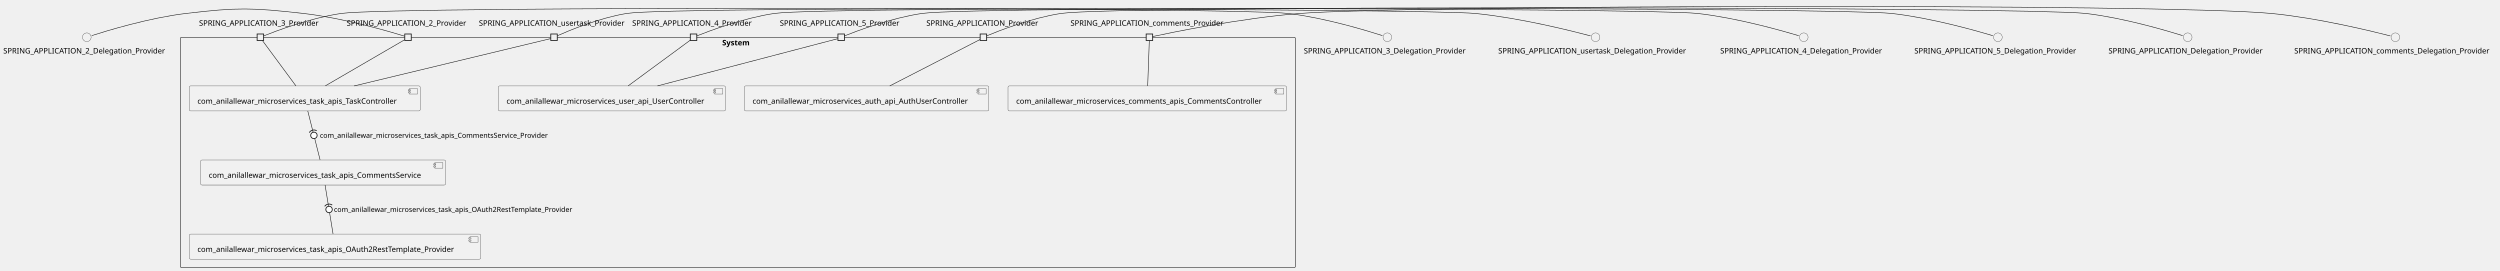
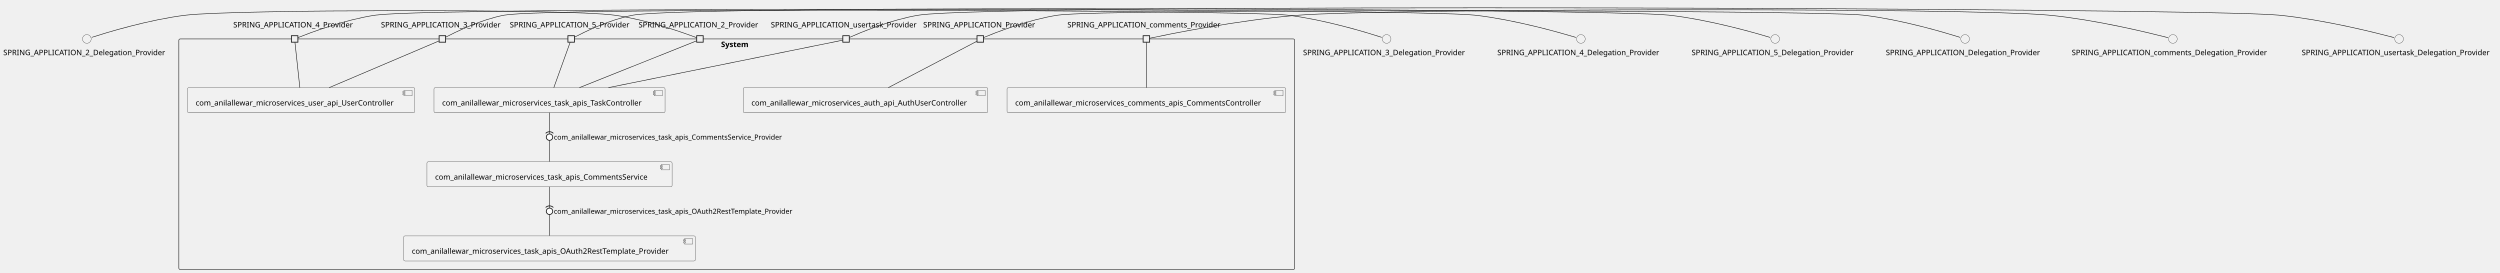
- <svg xmlns="http://www.w3.org/2000/svg" xmlns:xlink="http://www.w3.org/1999/xlink" contentStyleType="text/css" height="500px" preserveAspectRatio="none" style="width:4623px;height:500px;background:#FFFFFF;" version="1.1" viewBox="0 0 4623 500" width="4623px" zoomAndPan="magnify">
+ <svg xmlns="http://www.w3.org/2000/svg" xmlns:xlink="http://www.w3.org/1999/xlink" contentStyleType="text/css" height="503px" preserveAspectRatio="none" style="width:4620px;height:503px;background:#FFFFFF;" version="1.1" viewBox="0 0 4620 503" width="4620px" zoomAndPan="magnify">
  <defs />
  <g>
    <g id="cluster_System">
-       <rect fill="none" height="426" rx="2.5" ry="2.5" style="stroke:#181818;stroke-width:1.0;" width="2062" x="333.5" y="68.87" />
-       <text fill="#000000" font-family="sans-serif" font-size="14" font-weight="bold" lengthAdjust="spacing" textLength="58" x="1335.5" y="83.865">System</text>
+       <rect fill="none" height="426" rx="2.5" ry="2.5" style="stroke:#181818;stroke-width:1.0;" width="2062" x="330.5" y="71.98" />
+       <text fill="#000000" font-family="sans-serif" font-size="14" font-weight="bold" lengthAdjust="spacing" textLength="58" x="1332.5" y="86.975">System</text>
    </g>
    <g id="elem_com_anilallewar_microservices_auth_api_AuthUserController">
-       <a href="anilallewar-microservices-basics-spring-boot.repository#_0b7rpla-Ee-yI6Nzoy1i0Q" target="_top" title="anilallewar-microservices-basics-spring-boot.repository#_0b7rpla-Ee-yI6Nzoy1i0Q" xlink:actuate="onRequest" xlink:href="anilallewar-microservices-basics-spring-boot.repository#_0b7rpla-Ee-yI6Nzoy1i0Q" xlink:show="new" xlink:title="anilallewar-microservices-basics-spring-boot.repository#_0b7rpla-Ee-yI6Nzoy1i0Q" xlink:type="simple">
-         <rect fill="#F1F1F1" height="46.297" rx="2.5" ry="2.5" style="stroke:#181818;stroke-width:0.5;" width="452" x="1376.5" y="158.87" />
-         <rect fill="#F1F1F1" height="10" style="stroke:#181818;stroke-width:0.5;" width="15" x="1808.5" y="163.87" />
-         <rect fill="#F1F1F1" height="2" style="stroke:#181818;stroke-width:0.5;" width="4" x="1806.5" y="165.87" />
-         <rect fill="#F1F1F1" height="2" style="stroke:#181818;stroke-width:0.5;" width="4" x="1806.5" y="169.87" />
-         <text fill="#000000" font-family="sans-serif" font-size="14" lengthAdjust="spacing" textLength="412" x="1391.5" y="191.865">com_anilallewar_microservices_auth_api_AuthUserController</text>
+       <a href="anilallewar-microservices-basics-spring-boot.repository#_cuuntFeIEe-pwvmfhHxPnA" target="_top" title="anilallewar-microservices-basics-spring-boot.repository#_cuuntFeIEe-pwvmfhHxPnA" xlink:actuate="onRequest" xlink:href="anilallewar-microservices-basics-spring-boot.repository#_cuuntFeIEe-pwvmfhHxPnA" xlink:show="new" xlink:title="anilallewar-microservices-basics-spring-boot.repository#_cuuntFeIEe-pwvmfhHxPnA" xlink:type="simple">
+         <rect fill="#F1F1F1" height="46.297" rx="2.5" ry="2.5" style="stroke:#181818;stroke-width:0.5;" width="452" x="1373.5" y="161.98" />
+         <rect fill="#F1F1F1" height="10" style="stroke:#181818;stroke-width:0.5;" width="15" x="1805.5" y="166.98" />
+         <rect fill="#F1F1F1" height="2" style="stroke:#181818;stroke-width:0.5;" width="4" x="1803.5" y="168.98" />
+         <rect fill="#F1F1F1" height="2" style="stroke:#181818;stroke-width:0.5;" width="4" x="1803.5" y="172.98" />
+         <text fill="#000000" font-family="sans-serif" font-size="14" lengthAdjust="spacing" textLength="412" x="1388.5" y="194.975">com_anilallewar_microservices_auth_api_AuthUserController</text>
      </a>
    </g>
    <g id="elem_com_anilallewar_microservices_comments_apis_CommentsController">
-       <a href="anilallewar-microservices-basics-spring-boot.repository#_0b7rpla-Ee-yI6Nzoy1i0Q" target="_top" title="anilallewar-microservices-basics-spring-boot.repository#_0b7rpla-Ee-yI6Nzoy1i0Q" xlink:actuate="onRequest" xlink:href="anilallewar-microservices-basics-spring-boot.repository#_0b7rpla-Ee-yI6Nzoy1i0Q" xlink:show="new" xlink:title="anilallewar-microservices-basics-spring-boot.repository#_0b7rpla-Ee-yI6Nzoy1i0Q" xlink:type="simple">
-         <rect fill="#F1F1F1" height="46.297" rx="2.5" ry="2.5" style="stroke:#181818;stroke-width:0.5;" width="515" x="1864" y="158.87" />
-         <rect fill="#F1F1F1" height="10" style="stroke:#181818;stroke-width:0.5;" width="15" x="2359" y="163.87" />
-         <rect fill="#F1F1F1" height="2" style="stroke:#181818;stroke-width:0.5;" width="4" x="2357" y="165.87" />
-         <rect fill="#F1F1F1" height="2" style="stroke:#181818;stroke-width:0.5;" width="4" x="2357" y="169.87" />
-         <text fill="#000000" font-family="sans-serif" font-size="14" lengthAdjust="spacing" textLength="475" x="1879" y="191.865">com_anilallewar_microservices_comments_apis_CommentsController</text>
+       <a href="anilallewar-microservices-basics-spring-boot.repository#_cuuntFeIEe-pwvmfhHxPnA" target="_top" title="anilallewar-microservices-basics-spring-boot.repository#_cuuntFeIEe-pwvmfhHxPnA" xlink:actuate="onRequest" xlink:href="anilallewar-microservices-basics-spring-boot.repository#_cuuntFeIEe-pwvmfhHxPnA" xlink:show="new" xlink:title="anilallewar-microservices-basics-spring-boot.repository#_cuuntFeIEe-pwvmfhHxPnA" xlink:type="simple">
+         <rect fill="#F1F1F1" height="46.297" rx="2.5" ry="2.5" style="stroke:#181818;stroke-width:0.5;" width="515" x="1861" y="161.98" />
+         <rect fill="#F1F1F1" height="10" style="stroke:#181818;stroke-width:0.5;" width="15" x="2356" y="166.98" />
+         <rect fill="#F1F1F1" height="2" style="stroke:#181818;stroke-width:0.5;" width="4" x="2354" y="168.98" />
+         <rect fill="#F1F1F1" height="2" style="stroke:#181818;stroke-width:0.5;" width="4" x="2354" y="172.98" />
+         <text fill="#000000" font-family="sans-serif" font-size="14" lengthAdjust="spacing" textLength="475" x="1876" y="194.975">com_anilallewar_microservices_comments_apis_CommentsController</text>
      </a>
    </g>
    <g id="elem_com_anilallewar_microservices_task_apis_CommentsService">
-       <a href="anilallewar-microservices-basics-spring-boot.repository#_0b7rpla-Ee-yI6Nzoy1i0Q" target="_top" title="anilallewar-microservices-basics-spring-boot.repository#_0b7rpla-Ee-yI6Nzoy1i0Q" xlink:actuate="onRequest" xlink:href="anilallewar-microservices-basics-spring-boot.repository#_0b7rpla-Ee-yI6Nzoy1i0Q" xlink:show="new" xlink:title="anilallewar-microservices-basics-spring-boot.repository#_0b7rpla-Ee-yI6Nzoy1i0Q" xlink:type="simple">
-         <rect fill="#F1F1F1" height="46.297" rx="2.5" ry="2.5" style="stroke:#181818;stroke-width:0.5;" width="453" x="371" y="295.87" />
-         <rect fill="#F1F1F1" height="10" style="stroke:#181818;stroke-width:0.5;" width="15" x="804" y="300.87" />
-         <rect fill="#F1F1F1" height="2" style="stroke:#181818;stroke-width:0.5;" width="4" x="802" y="302.87" />
-         <rect fill="#F1F1F1" height="2" style="stroke:#181818;stroke-width:0.5;" width="4" x="802" y="306.87" />
-         <text fill="#000000" font-family="sans-serif" font-size="14" lengthAdjust="spacing" textLength="413" x="386" y="328.865">com_anilallewar_microservices_task_apis_CommentsService</text>
+       <a href="anilallewar-microservices-basics-spring-boot.repository#_cuuntFeIEe-pwvmfhHxPnA" target="_top" title="anilallewar-microservices-basics-spring-boot.repository#_cuuntFeIEe-pwvmfhHxPnA" xlink:actuate="onRequest" xlink:href="anilallewar-microservices-basics-spring-boot.repository#_cuuntFeIEe-pwvmfhHxPnA" xlink:show="new" xlink:title="anilallewar-microservices-basics-spring-boot.repository#_cuuntFeIEe-pwvmfhHxPnA" xlink:type="simple">
+         <rect fill="#F1F1F1" height="46.297" rx="2.5" ry="2.5" style="stroke:#181818;stroke-width:0.5;" width="453" x="789" y="298.98" />
+         <rect fill="#F1F1F1" height="10" style="stroke:#181818;stroke-width:0.5;" width="15" x="1222" y="303.98" />
+         <rect fill="#F1F1F1" height="2" style="stroke:#181818;stroke-width:0.5;" width="4" x="1220" y="305.98" />
+         <rect fill="#F1F1F1" height="2" style="stroke:#181818;stroke-width:0.5;" width="4" x="1220" y="309.98" />
+         <text fill="#000000" font-family="sans-serif" font-size="14" lengthAdjust="spacing" textLength="413" x="804" y="331.975">com_anilallewar_microservices_task_apis_CommentsService</text>
      </a>
    </g>
    <g id="elem_com_anilallewar_microservices_task_apis_OAuth2RestTemplate_Provider">
-       <a href="anilallewar-microservices-basics-spring-boot.repository#_0b7rpla-Ee-yI6Nzoy1i0Q" target="_top" title="anilallewar-microservices-basics-spring-boot.repository#_0b7rpla-Ee-yI6Nzoy1i0Q" xlink:actuate="onRequest" xlink:href="anilallewar-microservices-basics-spring-boot.repository#_0b7rpla-Ee-yI6Nzoy1i0Q" xlink:show="new" xlink:title="anilallewar-microservices-basics-spring-boot.repository#_0b7rpla-Ee-yI6Nzoy1i0Q" xlink:type="simple">
-         <rect fill="#F1F1F1" height="46.297" rx="2.5" ry="2.5" style="stroke:#181818;stroke-width:0.5;" width="539" x="350" y="432.87" />
-         <rect fill="#F1F1F1" height="10" style="stroke:#181818;stroke-width:0.5;" width="15" x="869" y="437.87" />
-         <rect fill="#F1F1F1" height="2" style="stroke:#181818;stroke-width:0.5;" width="4" x="867" y="439.87" />
-         <rect fill="#F1F1F1" height="2" style="stroke:#181818;stroke-width:0.5;" width="4" x="867" y="443.87" />
-         <text fill="#000000" font-family="sans-serif" font-size="14" lengthAdjust="spacing" textLength="499" x="365" y="465.865">com_anilallewar_microservices_task_apis_OAuth2RestTemplate_Provider</text>
+       <a href="anilallewar-microservices-basics-spring-boot.repository#_cuuntFeIEe-pwvmfhHxPnA" target="_top" title="anilallewar-microservices-basics-spring-boot.repository#_cuuntFeIEe-pwvmfhHxPnA" xlink:actuate="onRequest" xlink:href="anilallewar-microservices-basics-spring-boot.repository#_cuuntFeIEe-pwvmfhHxPnA" xlink:show="new" xlink:title="anilallewar-microservices-basics-spring-boot.repository#_cuuntFeIEe-pwvmfhHxPnA" xlink:type="simple">
+         <rect fill="#F1F1F1" height="46.297" rx="2.5" ry="2.5" style="stroke:#181818;stroke-width:0.5;" width="539" x="746" y="435.98" />
+         <rect fill="#F1F1F1" height="10" style="stroke:#181818;stroke-width:0.5;" width="15" x="1265" y="440.98" />
+         <rect fill="#F1F1F1" height="2" style="stroke:#181818;stroke-width:0.5;" width="4" x="1263" y="442.98" />
+         <rect fill="#F1F1F1" height="2" style="stroke:#181818;stroke-width:0.5;" width="4" x="1263" y="446.98" />
+         <text fill="#000000" font-family="sans-serif" font-size="14" lengthAdjust="spacing" textLength="499" x="761" y="468.975">com_anilallewar_microservices_task_apis_OAuth2RestTemplate_Provider</text>
      </a>
    </g>
    <g id="elem_com_anilallewar_microservices_task_apis_TaskController">
-       <a href="anilallewar-microservices-basics-spring-boot.repository#_0b7rpla-Ee-yI6Nzoy1i0Q" target="_top" title="anilallewar-microservices-basics-spring-boot.repository#_0b7rpla-Ee-yI6Nzoy1i0Q" xlink:actuate="onRequest" xlink:href="anilallewar-microservices-basics-spring-boot.repository#_0b7rpla-Ee-yI6Nzoy1i0Q" xlink:show="new" xlink:title="anilallewar-microservices-basics-spring-boot.repository#_0b7rpla-Ee-yI6Nzoy1i0Q" xlink:type="simple">
-         <rect fill="#F1F1F1" height="46.297" rx="2.5" ry="2.5" style="stroke:#181818;stroke-width:0.5;" width="427" x="350" y="158.87" />
-         <rect fill="#F1F1F1" height="10" style="stroke:#181818;stroke-width:0.5;" width="15" x="757" y="163.87" />
-         <rect fill="#F1F1F1" height="2" style="stroke:#181818;stroke-width:0.5;" width="4" x="755" y="165.87" />
-         <rect fill="#F1F1F1" height="2" style="stroke:#181818;stroke-width:0.5;" width="4" x="755" y="169.87" />
-         <text fill="#000000" font-family="sans-serif" font-size="14" lengthAdjust="spacing" textLength="387" x="365" y="191.865">com_anilallewar_microservices_task_apis_TaskController</text>
+       <a href="anilallewar-microservices-basics-spring-boot.repository#_cuuntFeIEe-pwvmfhHxPnA" target="_top" title="anilallewar-microservices-basics-spring-boot.repository#_cuuntFeIEe-pwvmfhHxPnA" xlink:actuate="onRequest" xlink:href="anilallewar-microservices-basics-spring-boot.repository#_cuuntFeIEe-pwvmfhHxPnA" xlink:show="new" xlink:title="anilallewar-microservices-basics-spring-boot.repository#_cuuntFeIEe-pwvmfhHxPnA" xlink:type="simple">
+         <rect fill="#F1F1F1" height="46.297" rx="2.5" ry="2.5" style="stroke:#181818;stroke-width:0.5;" width="427" x="802" y="161.98" />
+         <rect fill="#F1F1F1" height="10" style="stroke:#181818;stroke-width:0.5;" width="15" x="1209" y="166.98" />
+         <rect fill="#F1F1F1" height="2" style="stroke:#181818;stroke-width:0.5;" width="4" x="1207" y="168.98" />
+         <rect fill="#F1F1F1" height="2" style="stroke:#181818;stroke-width:0.5;" width="4" x="1207" y="172.98" />
+         <text fill="#000000" font-family="sans-serif" font-size="14" lengthAdjust="spacing" textLength="387" x="817" y="194.975">com_anilallewar_microservices_task_apis_TaskController</text>
      </a>
    </g>
    <g id="elem_com_anilallewar_microservices_user_api_UserController">
-       <a href="anilallewar-microservices-basics-spring-boot.repository#_0b7rpla-Ee-yI6Nzoy1i0Q" target="_top" title="anilallewar-microservices-basics-spring-boot.repository#_0b7rpla-Ee-yI6Nzoy1i0Q" xlink:actuate="onRequest" xlink:href="anilallewar-microservices-basics-spring-boot.repository#_0b7rpla-Ee-yI6Nzoy1i0Q" xlink:show="new" xlink:title="anilallewar-microservices-basics-spring-boot.repository#_0b7rpla-Ee-yI6Nzoy1i0Q" xlink:type="simple">
-         <rect fill="#F1F1F1" height="46.297" rx="2.5" ry="2.5" style="stroke:#181818;stroke-width:0.5;" width="420" x="921.5" y="158.87" />
-         <rect fill="#F1F1F1" height="10" style="stroke:#181818;stroke-width:0.5;" width="15" x="1321.5" y="163.87" />
-         <rect fill="#F1F1F1" height="2" style="stroke:#181818;stroke-width:0.5;" width="4" x="1319.5" y="165.87" />
-         <rect fill="#F1F1F1" height="2" style="stroke:#181818;stroke-width:0.5;" width="4" x="1319.5" y="169.87" />
-         <text fill="#000000" font-family="sans-serif" font-size="14" lengthAdjust="spacing" textLength="380" x="936.5" y="191.865">com_anilallewar_microservices_user_api_UserController</text>
+       <a href="anilallewar-microservices-basics-spring-boot.repository#_cuuntFeIEe-pwvmfhHxPnA" target="_top" title="anilallewar-microservices-basics-spring-boot.repository#_cuuntFeIEe-pwvmfhHxPnA" xlink:actuate="onRequest" xlink:href="anilallewar-microservices-basics-spring-boot.repository#_cuuntFeIEe-pwvmfhHxPnA" xlink:show="new" xlink:title="anilallewar-microservices-basics-spring-boot.repository#_cuuntFeIEe-pwvmfhHxPnA" xlink:type="simple">
+         <rect fill="#F1F1F1" height="46.297" rx="2.5" ry="2.5" style="stroke:#181818;stroke-width:0.5;" width="420" x="346.5" y="161.98" />
+         <rect fill="#F1F1F1" height="10" style="stroke:#181818;stroke-width:0.5;" width="15" x="746.5" y="166.98" />
+         <rect fill="#F1F1F1" height="2" style="stroke:#181818;stroke-width:0.5;" width="4" x="744.5" y="168.98" />
+         <rect fill="#F1F1F1" height="2" style="stroke:#181818;stroke-width:0.5;" width="4" x="744.5" y="172.98" />
+         <text fill="#000000" font-family="sans-serif" font-size="14" lengthAdjust="spacing" textLength="380" x="361.5" y="194.975">com_anilallewar_microservices_user_api_UserController</text>
      </a>
    </g>
-     <text fill="#000000" font-family="sans-serif" font-size="14" lengthAdjust="spacing" textLength="227" x="641" y="47.568">SPRING_APPLICATION_2_Provider</text>
-     <rect fill="#F1F1F1" height="12" style="stroke:#181818;stroke-width:1.5;" width="12" x="748.5" y="62.87" />
-     <text fill="#000000" font-family="sans-serif" font-size="14" lengthAdjust="spacing" textLength="227" x="368" y="47.568">SPRING_APPLICATION_3_Provider</text>
-     <rect fill="#F1F1F1" height="12" style="stroke:#181818;stroke-width:1.5;" width="12" x="475.5" y="62.87" />
-     <text fill="#000000" font-family="sans-serif" font-size="14" lengthAdjust="spacing" textLength="227" x="1169" y="47.568">SPRING_APPLICATION_4_Provider</text>
-     <rect fill="#F1F1F1" height="12" style="stroke:#181818;stroke-width:1.5;" width="12" x="1276.5" y="62.87" />
-     <text fill="#000000" font-family="sans-serif" font-size="14" lengthAdjust="spacing" textLength="227" x="1442" y="47.568">SPRING_APPLICATION_5_Provider</text>
-     <rect fill="#F1F1F1" height="12" style="stroke:#181818;stroke-width:1.5;" width="12" x="1549.5" y="62.87" />
-     <text fill="#000000" font-family="sans-serif" font-size="14" lengthAdjust="spacing" textLength="211" x="1713" y="47.568">SPRING_APPLICATION_Provider</text>
-     <rect fill="#F1F1F1" height="12" style="stroke:#181818;stroke-width:1.5;" width="12" x="1812.5" y="62.87" />
-     <text fill="#000000" font-family="sans-serif" font-size="14" lengthAdjust="spacing" textLength="292" x="1979.5" y="47.568">SPRING_APPLICATION_comments_Provider</text>
-     <rect fill="#F1F1F1" height="12" style="stroke:#181818;stroke-width:1.5;" width="12" x="2119.5" y="62.87" />
-     <text fill="#000000" font-family="sans-serif" font-size="14" lengthAdjust="spacing" textLength="278" x="885.5" y="47.568">SPRING_APPLICATION_usertask_Provider</text>
-     <rect fill="#F1F1F1" height="12" style="stroke:#181818;stroke-width:1.5;" width="12" x="1018.5" y="62.87" />
+     <text fill="#000000" font-family="sans-serif" font-size="14" lengthAdjust="spacing" textLength="227" x="1180" y="50.678">SPRING_APPLICATION_2_Provider</text>
+     <rect fill="#F1F1F1" height="12" style="stroke:#181818;stroke-width:1.5;" width="12" x="1287.5" y="65.98" />
+     <text fill="#000000" font-family="sans-serif" font-size="14" lengthAdjust="spacing" textLength="227" x="704" y="50.678">SPRING_APPLICATION_3_Provider</text>
+     <rect fill="#F1F1F1" height="12" style="stroke:#181818;stroke-width:1.5;" width="12" x="811.5" y="65.98" />
+     <text fill="#000000" font-family="sans-serif" font-size="14" lengthAdjust="spacing" textLength="227" x="431" y="50.678">SPRING_APPLICATION_4_Provider</text>
+     <rect fill="#F1F1F1" height="12" style="stroke:#181818;stroke-width:1.5;" width="12" x="538.5" y="65.98" />
+     <text fill="#000000" font-family="sans-serif" font-size="14" lengthAdjust="spacing" textLength="227" x="942" y="50.678">SPRING_APPLICATION_5_Provider</text>
+     <rect fill="#F1F1F1" height="12" style="stroke:#181818;stroke-width:1.5;" width="12" x="1049.5" y="65.98" />
+     <text fill="#000000" font-family="sans-serif" font-size="14" lengthAdjust="spacing" textLength="211" x="1706" y="50.678">SPRING_APPLICATION_Provider</text>
+     <rect fill="#F1F1F1" height="12" style="stroke:#181818;stroke-width:1.5;" width="12" x="1805.5" y="65.98" />
+     <text fill="#000000" font-family="sans-serif" font-size="14" lengthAdjust="spacing" textLength="292" x="1972.5" y="50.678">SPRING_APPLICATION_comments_Provider</text>
+     <rect fill="#F1F1F1" height="12" style="stroke:#181818;stroke-width:1.5;" width="12" x="2112.5" y="65.98" />
+     <text fill="#000000" font-family="sans-serif" font-size="14" lengthAdjust="spacing" textLength="278" x="1424.5" y="50.678">SPRING_APPLICATION_usertask_Provider</text>
+     <rect fill="#F1F1F1" height="12" style="stroke:#181818;stroke-width:1.5;" width="12" x="1557.5" y="65.98" />
    <g id="elem_SPRING_APPLICATION_2_Delegation_Provider">
-       <ellipse cx="160.5" cy="68.87" fill="#F1F1F1" rx="8" ry="8" style="stroke:#181818;stroke-width:0.5;" />
-       <text fill="#000000" font-family="sans-serif" font-size="14" lengthAdjust="spacing" textLength="309" x="6" y="98.865">SPRING_APPLICATION_2_Delegation_Provider</text>
+       <ellipse cx="160.5" cy="71.98" fill="#F1F1F1" rx="8" ry="8" style="stroke:#181818;stroke-width:0.5;" />
+       <text fill="#000000" font-family="sans-serif" font-size="14" lengthAdjust="spacing" textLength="309" x="6" y="101.975">SPRING_APPLICATION_2_Delegation_Provider</text>
    </g>
    <g id="elem_SPRING_APPLICATION_3_Delegation_Provider">
-       <ellipse cx="2565.5" cy="68.87" fill="#F1F1F1" rx="8" ry="8" style="stroke:#181818;stroke-width:0.5;" />
-       <text fill="#000000" font-family="sans-serif" font-size="14" lengthAdjust="spacing" textLength="309" x="2411" y="98.865">SPRING_APPLICATION_3_Delegation_Provider</text>
+       <ellipse cx="2562.5" cy="71.98" fill="#F1F1F1" rx="8" ry="8" style="stroke:#181818;stroke-width:0.5;" />
+       <text fill="#000000" font-family="sans-serif" font-size="14" lengthAdjust="spacing" textLength="309" x="2408" y="101.975">SPRING_APPLICATION_3_Delegation_Provider</text>
    </g>
    <g id="elem_SPRING_APPLICATION_4_Delegation_Provider">
-       <ellipse cx="3335.5" cy="68.87" fill="#F1F1F1" rx="8" ry="8" style="stroke:#181818;stroke-width:0.5;" />
-       <text fill="#000000" font-family="sans-serif" font-size="14" lengthAdjust="spacing" textLength="309" x="3181" y="98.865">SPRING_APPLICATION_4_Delegation_Provider</text>
+       <ellipse cx="2921.5" cy="71.98" fill="#F1F1F1" rx="8" ry="8" style="stroke:#181818;stroke-width:0.5;" />
+       <text fill="#000000" font-family="sans-serif" font-size="14" lengthAdjust="spacing" textLength="309" x="2767" y="101.975">SPRING_APPLICATION_4_Delegation_Provider</text>
    </g>
    <g id="elem_SPRING_APPLICATION_5_Delegation_Provider">
-       <ellipse cx="3694.5" cy="68.87" fill="#F1F1F1" rx="8" ry="8" style="stroke:#181818;stroke-width:0.5;" />
-       <text fill="#000000" font-family="sans-serif" font-size="14" lengthAdjust="spacing" textLength="309" x="3540" y="98.865">SPRING_APPLICATION_5_Delegation_Provider</text>
+       <ellipse cx="3280.5" cy="71.98" fill="#F1F1F1" rx="8" ry="8" style="stroke:#181818;stroke-width:0.5;" />
+       <text fill="#000000" font-family="sans-serif" font-size="14" lengthAdjust="spacing" textLength="309" x="3126" y="101.975">SPRING_APPLICATION_5_Delegation_Provider</text>
    </g>
    <g id="elem_SPRING_APPLICATION_Delegation_Provider">
-       <ellipse cx="4045.5" cy="68.87" fill="#F1F1F1" rx="8" ry="8" style="stroke:#181818;stroke-width:0.5;" />
-       <text fill="#000000" font-family="sans-serif" font-size="14" lengthAdjust="spacing" textLength="293" x="3899" y="98.865">SPRING_APPLICATION_Delegation_Provider</text>
+       <ellipse cx="3631.5" cy="71.98" fill="#F1F1F1" rx="8" ry="8" style="stroke:#181818;stroke-width:0.5;" />
+       <text fill="#000000" font-family="sans-serif" font-size="14" lengthAdjust="spacing" textLength="293" x="3485" y="101.975">SPRING_APPLICATION_Delegation_Provider</text>
    </g>
    <g id="elem_SPRING_APPLICATION_comments_Delegation_Provider">
-       <ellipse cx="4429.5" cy="68.87" fill="#F1F1F1" rx="8" ry="8" style="stroke:#181818;stroke-width:0.5;" />
-       <text fill="#000000" font-family="sans-serif" font-size="14" lengthAdjust="spacing" textLength="374" x="4242.5" y="98.865">SPRING_APPLICATION_comments_Delegation_Provider</text>
+       <ellipse cx="4015.5" cy="71.98" fill="#F1F1F1" rx="8" ry="8" style="stroke:#181818;stroke-width:0.5;" />
+       <text fill="#000000" font-family="sans-serif" font-size="14" lengthAdjust="spacing" textLength="374" x="3828.5" y="101.975">SPRING_APPLICATION_comments_Delegation_Provider</text>
    </g>
    <g id="elem_SPRING_APPLICATION_usertask_Delegation_Provider">
-       <ellipse cx="2950.5" cy="68.87" fill="#F1F1F1" rx="8" ry="8" style="stroke:#181818;stroke-width:0.5;" />
-       <text fill="#000000" font-family="sans-serif" font-size="14" lengthAdjust="spacing" textLength="360" x="2770.5" y="98.865">SPRING_APPLICATION_usertask_Delegation_Provider</text>
+       <ellipse cx="4433.5" cy="71.98" fill="#F1F1F1" rx="8" ry="8" style="stroke:#181818;stroke-width:0.5;" />
+       <text fill="#000000" font-family="sans-serif" font-size="14" lengthAdjust="spacing" textLength="360" x="4253.5" y="101.975">SPRING_APPLICATION_usertask_Delegation_Provider</text>
    </g>
    <g id="link_SPRING_APPLICATION_2_Delegation_Provider_SPRING_APPLICATION_2_Provider">
-       <path d="M169.53,65.9 C195.97,57.38 275.68,32.95 344,24.87 C439.78,13.55 465.16,14.11 561,24.87 C635.98,33.29 724.28,59.5 748.24,66.91 " fill="none" id="SPRING_APPLICATION_2_Delegation_Provider-SPRING_APPLICATION_2_Provider" style="stroke:#181818;stroke-width:1.0;" />
+       <path d="M169.53,69.01 C195.97,60.49 275.68,36.06 344,27.98 C431.28,17.66 1047.92,16.12 1135,27.98 C1195.84,36.27 1266.28,61.67 1287.29,69.59 " fill="none" id="SPRING_APPLICATION_2_Delegation_Provider-SPRING_APPLICATION_2_Provider" style="stroke:#181818;stroke-width:1.0;" />
    </g>
    <g id="link_SPRING_APPLICATION_2_Provider_com_anilallewar_microservices_task_apis_TaskController">
-       <path d="M748.15,73.56 C725.68,86.62 648.86,131.27 601.67,158.69 " fill="none" id="SPRING_APPLICATION_2_Provider-com_anilallewar_microservices_task_apis_TaskController" style="stroke:#181818;stroke-width:1.0;" />
+       <path d="M1287.44,75.4 C1259.52,86.55 1141.77,133.56 1070.69,161.95 " fill="none" id="SPRING_APPLICATION_2_Provider-com_anilallewar_microservices_task_apis_TaskController" style="stroke:#181818;stroke-width:1.0;" />
    </g>
    <g id="link_SPRING_APPLICATION_3_Delegation_Provider_SPRING_APPLICATION_3_Provider">
-       <path d="M2556.47,65.9 C2530.03,57.38 2450.32,32.95 2382,24.87 C2285.39,13.45 727.28,11 631,24.87 C573.69,33.13 507.73,58.33 487.62,66.37 " fill="none" id="SPRING_APPLICATION_3_Delegation_Provider-SPRING_APPLICATION_3_Provider" style="stroke:#181818;stroke-width:1.0;" />
+       <path d="M2553.47,69.01 C2527.03,60.49 2447.32,36.06 2379,27.98 C2299.17,18.54 1011.04,13.32 932,27.98 C888.66,36.02 840.55,59.83 823.72,68.64 " fill="none" id="SPRING_APPLICATION_3_Delegation_Provider-SPRING_APPLICATION_3_Provider" style="stroke:#181818;stroke-width:1.0;" />
    </g>
-     <g id="link_SPRING_APPLICATION_3_Provider_com_anilallewar_microservices_task_apis_TaskController">
-       <path d="M485.24,74.93 C496.01,89.52 527.64,132.33 547.23,158.85 " fill="none" id="SPRING_APPLICATION_3_Provider-com_anilallewar_microservices_task_apis_TaskController" style="stroke:#181818;stroke-width:1.0;" />
+     <g id="link_SPRING_APPLICATION_3_Provider_com_anilallewar_microservices_user_api_UserController">
+       <path d="M811.05,75.72 C783.53,87.43 674.4,133.84 608.29,161.95 " fill="none" id="SPRING_APPLICATION_3_Provider-com_anilallewar_microservices_user_api_UserController" style="stroke:#181818;stroke-width:1.0;" />
    </g>
    <g id="link_SPRING_APPLICATION_4_Delegation_Provider_SPRING_APPLICATION_4_Provider">
-       <path d="M3326.22,66.02 C3298.27,57.61 3212.32,32.98 3139,24.87 C3044.74,14.45 1525.86,11.34 1432,24.87 C1374.69,33.13 1308.73,58.33 1288.62,66.37 " fill="none" id="SPRING_APPLICATION_4_Delegation_Provider-SPRING_APPLICATION_4_Provider" style="stroke:#181818;stroke-width:1.0;" />
+       <path d="M2912.22,69.13 C2884.27,60.72 2798.32,36.09 2725,27.98 C2612.85,15.58 805.68,11.89 694,27.98 C636.69,36.24 570.73,61.44 550.62,69.48 " fill="none" id="SPRING_APPLICATION_4_Delegation_Provider-SPRING_APPLICATION_4_Provider" style="stroke:#181818;stroke-width:1.0;" />
    </g>
    <g id="link_SPRING_APPLICATION_4_Provider_com_anilallewar_microservices_user_api_UserController">
-       <path d="M1276.39,74.36 C1257.36,88.35 1198.19,131.85 1161.61,158.73 " fill="none" id="SPRING_APPLICATION_4_Provider-com_anilallewar_microservices_user_api_UserController" style="stroke:#181818;stroke-width:1.0;" />
+       <path d="M545.05,78.04 C546.62,92.63 551.25,135.44 554.12,161.96 " fill="none" id="SPRING_APPLICATION_4_Provider-com_anilallewar_microservices_user_api_UserController" style="stroke:#181818;stroke-width:1.0;" />
    </g>
    <g id="link_SPRING_APPLICATION_5_Delegation_Provider_SPRING_APPLICATION_5_Provider">
-       <path d="M3685.22,66.02 C3657.27,57.61 3571.32,32.98 3498,24.87 C3398.99,13.92 1803.59,10.66 1705,24.87 C1647.69,33.13 1581.73,58.33 1561.62,66.37 " fill="none" id="SPRING_APPLICATION_5_Delegation_Provider-SPRING_APPLICATION_5_Provider" style="stroke:#181818;stroke-width:1.0;" />
+       <path d="M3271.22,69.13 C3243.27,60.72 3157.32,36.09 3084,27.98 C2978.31,16.29 1274.55,8.58 1170,27.98 C1126.66,36.02 1078.55,59.83 1061.72,68.64 " fill="none" id="SPRING_APPLICATION_5_Delegation_Provider-SPRING_APPLICATION_5_Provider" style="stroke:#181818;stroke-width:1.0;" />
    </g>
-     <g id="link_SPRING_APPLICATION_5_Provider_com_anilallewar_microservices_user_api_UserController">
-       <path d="M1549.18,71.53 C1512.71,81.07 1327,129.69 1215.86,158.79 " fill="none" id="SPRING_APPLICATION_5_Provider-com_anilallewar_microservices_user_api_UserController" style="stroke:#181818;stroke-width:1.0;" />
+     <g id="link_SPRING_APPLICATION_5_Provider_com_anilallewar_microservices_task_apis_TaskController">
+       <path d="M1053.68,78.04 C1048.42,92.63 1032.99,135.44 1023.44,161.96 " fill="none" id="SPRING_APPLICATION_5_Provider-com_anilallewar_microservices_task_apis_TaskController" style="stroke:#181818;stroke-width:1.0;" />
    </g>
    <g id="link_SPRING_APPLICATION_Delegation_Provider_SPRING_APPLICATION_Provider">
-       <path d="M4036.22,65.9 C4009.04,57.38 3927.11,32.94 3857,24.87 C3752.41,12.83 2066.12,9.27 1962,24.87 C1907.11,33.1 1844.22,58.09 1824.64,66.26 " fill="none" id="SPRING_APPLICATION_Delegation_Provider-SPRING_APPLICATION_Provider" style="stroke:#181818;stroke-width:1.0;" />
+       <path d="M3622.22,69.01 C3595.04,60.49 3513.11,36.05 3443,27.98 C3360.88,18.52 2036.75,15.73 1955,27.98 C1900.11,36.21 1837.22,61.2 1817.64,69.37 " fill="none" id="SPRING_APPLICATION_Delegation_Provider-SPRING_APPLICATION_Provider" style="stroke:#181818;stroke-width:1.0;" />
    </g>
    <g id="link_SPRING_APPLICATION_Provider_com_anilallewar_microservices_auth_api_AuthUserController">
-       <path d="M1812.27,73.07 C1788.13,85.48 1699.43,131.06 1645.4,158.82 " fill="none" id="SPRING_APPLICATION_Provider-com_anilallewar_microservices_auth_api_AuthUserController" style="stroke:#181818;stroke-width:1.0;" />
+       <path d="M1805.38,76.18 C1781.69,88.59 1694.64,134.17 1641.61,161.93 " fill="none" id="SPRING_APPLICATION_Provider-com_anilallewar_microservices_auth_api_AuthUserController" style="stroke:#181818;stroke-width:1.0;" />
    </g>
    <g id="link_SPRING_APPLICATION_comments_Delegation_Provider_SPRING_APPLICATION_comments_Provider">
-       <path d="M4420.41,66.48 C4389.69,58.55 4286.83,33.12 4200,24.87 C4001.34,6 2602.94,9.25 2404,24.87 C2293.71,33.53 2161.1,61.19 2131.53,67.56 " fill="none" id="SPRING_APPLICATION_comments_Delegation_Provider-SPRING_APPLICATION_comments_Provider" style="stroke:#181818;stroke-width:1.0;" />
+       <path d="M4006.41,69.59 C3975.69,61.66 3872.83,36.23 3786,27.98 C3632.8,13.43 2554.43,16.1 2401,27.98 C2289.16,36.64 2154.62,64.3 2124.62,70.67 " fill="none" id="SPRING_APPLICATION_comments_Delegation_Provider-SPRING_APPLICATION_comments_Provider" style="stroke:#181818;stroke-width:1.0;" />
    </g>
    <g id="link_SPRING_APPLICATION_comments_Provider_com_anilallewar_microservices_comments_apis_CommentsController">
-       <path d="M2125.32,74.93 C2124.79,89.52 2123.25,132.33 2122.29,158.85 " fill="none" id="SPRING_APPLICATION_comments_Provider-com_anilallewar_microservices_comments_apis_CommentsController" style="stroke:#181818;stroke-width:1.0;" />
+       <path d="M2118.5,78.04 C2118.5,92.63 2118.5,135.44 2118.5,161.96 " fill="none" id="SPRING_APPLICATION_comments_Provider-com_anilallewar_microservices_comments_apis_CommentsController" style="stroke:#181818;stroke-width:1.0;" />
    </g>
    <g id="link_SPRING_APPLICATION_usertask_Delegation_Provider_SPRING_APPLICATION_usertask_Provider">
-       <path d="M2941.27,66.37 C2911,58.31 2811.86,33.08 2728,24.87 C2641.25,16.37 1245.08,11.15 1159,24.87 C1107.81,33.03 1049.63,57.63 1030.76,66.03 " fill="none" id="SPRING_APPLICATION_usertask_Delegation_Provider-SPRING_APPLICATION_usertask_Provider" style="stroke:#181818;stroke-width:1.0;" />
+       <path d="M4424.27,69.48 C4394,61.42 4294.86,36.19 4211,27.98 C4072.05,14.37 1835.87,6 1698,27.98 C1646.81,36.14 1588.63,60.74 1569.76,69.14 " fill="none" id="SPRING_APPLICATION_usertask_Delegation_Provider-SPRING_APPLICATION_usertask_Provider" style="stroke:#181818;stroke-width:1.0;" />
    </g>
    <g id="link_SPRING_APPLICATION_usertask_Provider_com_anilallewar_microservices_task_apis_TaskController">
-       <path d="M1018.33,71.36 C980.4,80.49 776.41,129.61 654.87,158.87 " fill="none" id="SPRING_APPLICATION_usertask_Provider-com_anilallewar_microservices_task_apis_TaskController" style="stroke:#181818;stroke-width:1.0;" />
+       <path d="M1557.35,74.23 C1515.51,82.7 1270.22,132.39 1124.4,161.92 " fill="none" id="SPRING_APPLICATION_usertask_Provider-com_anilallewar_microservices_task_apis_TaskController" style="stroke:#181818;stroke-width:1.0;" />
    </g>
    <g id="link_com_anilallewar_microservices_task_apis_TaskController_com_anilallewar_microservices_task_apis_CommentsService">
-       <path d="M569.11,205.16 C575.41,230.18 585.57,270.52 591.88,295.54 " fill="none" id="com_anilallewar_microservices_task_apis_TaskController-com_anilallewar_microservices_task_apis_CommentsService" style="stroke:#181818;stroke-width:1.0;" />
-       <text fill="#000000" font-family="sans-serif" font-size="13" lengthAdjust="spacing" textLength="447" x="591.5" y="254.937">com_anilallewar_microservices_task_apis_CommentsService_Provider</text>
-       <path d="M585.621,241.766 A10,10 0 0 0 571.907 245.22" fill="none" style="stroke:#181818;stroke-width:1.5;" />
-       <ellipse cx="580.491" cy="250.35" fill="#FFFFFF" rx="6" ry="6" style="stroke:#181818;stroke-width:1.5;" />
+       <path d="M1015.5,208.27 C1015.5,233.29 1015.5,273.63 1015.5,298.65 " fill="none" id="com_anilallewar_microservices_task_apis_TaskController-com_anilallewar_microservices_task_apis_CommentsService" style="stroke:#181818;stroke-width:1.0;" />
+       <text fill="#000000" font-family="sans-serif" font-size="13" lengthAdjust="spacing" textLength="447" x="1023.5" y="258.047">com_anilallewar_microservices_task_apis_CommentsService_Provider</text>
+       <path d="M1022.571,246.389 A10,10 0 0 0 1008.429 246.389" fill="none" style="stroke:#181818;stroke-width:1.5;" />
+       <ellipse cx="1015.5" cy="253.46" fill="#FFFFFF" rx="6" ry="6" style="stroke:#181818;stroke-width:1.5;" />
    </g>
    <g id="link_com_anilallewar_microservices_task_apis_CommentsService_com_anilallewar_microservices_task_apis_OAuth2RestTemplate_Provider">
-       <path d="M601.13,342.16 C605.21,367.18 611.78,407.52 615.86,432.54 " fill="none" id="com_anilallewar_microservices_task_apis_CommentsService-com_anilallewar_microservices_task_apis_OAuth2RestTemplate_Provider" style="stroke:#181818;stroke-width:1.0;" />
-       <text fill="#000000" font-family="sans-serif" font-size="13" lengthAdjust="spacing" textLength="465" x="617.5" y="391.937">com_anilallewar_microservices_task_apis_OAuth2RestTemplate_Provider</text>
-       <path d="M614.337,379.234 A10,10 0 0 0 600.379 381.508" fill="none" style="stroke:#181818;stroke-width:1.5;" />
-       <ellipse cx="608.495" cy="387.35" fill="#FFFFFF" rx="6" ry="6" style="stroke:#181818;stroke-width:1.5;" />
+       <path d="M1015.5,345.27 C1015.5,370.29 1015.5,410.63 1015.5,435.65 " fill="none" id="com_anilallewar_microservices_task_apis_CommentsService-com_anilallewar_microservices_task_apis_OAuth2RestTemplate_Provider" style="stroke:#181818;stroke-width:1.0;" />
+       <text fill="#000000" font-family="sans-serif" font-size="13" lengthAdjust="spacing" textLength="465" x="1023.5" y="395.047">com_anilallewar_microservices_task_apis_OAuth2RestTemplate_Provider</text>
+       <path d="M1022.571,383.389 A10,10 0 0 0 1008.429 383.389" fill="none" style="stroke:#181818;stroke-width:1.5;" />
+       <ellipse cx="1015.5" cy="390.46" fill="#FFFFFF" rx="6" ry="6" style="stroke:#181818;stroke-width:1.5;" />
    </g>
  </g>
</svg>
